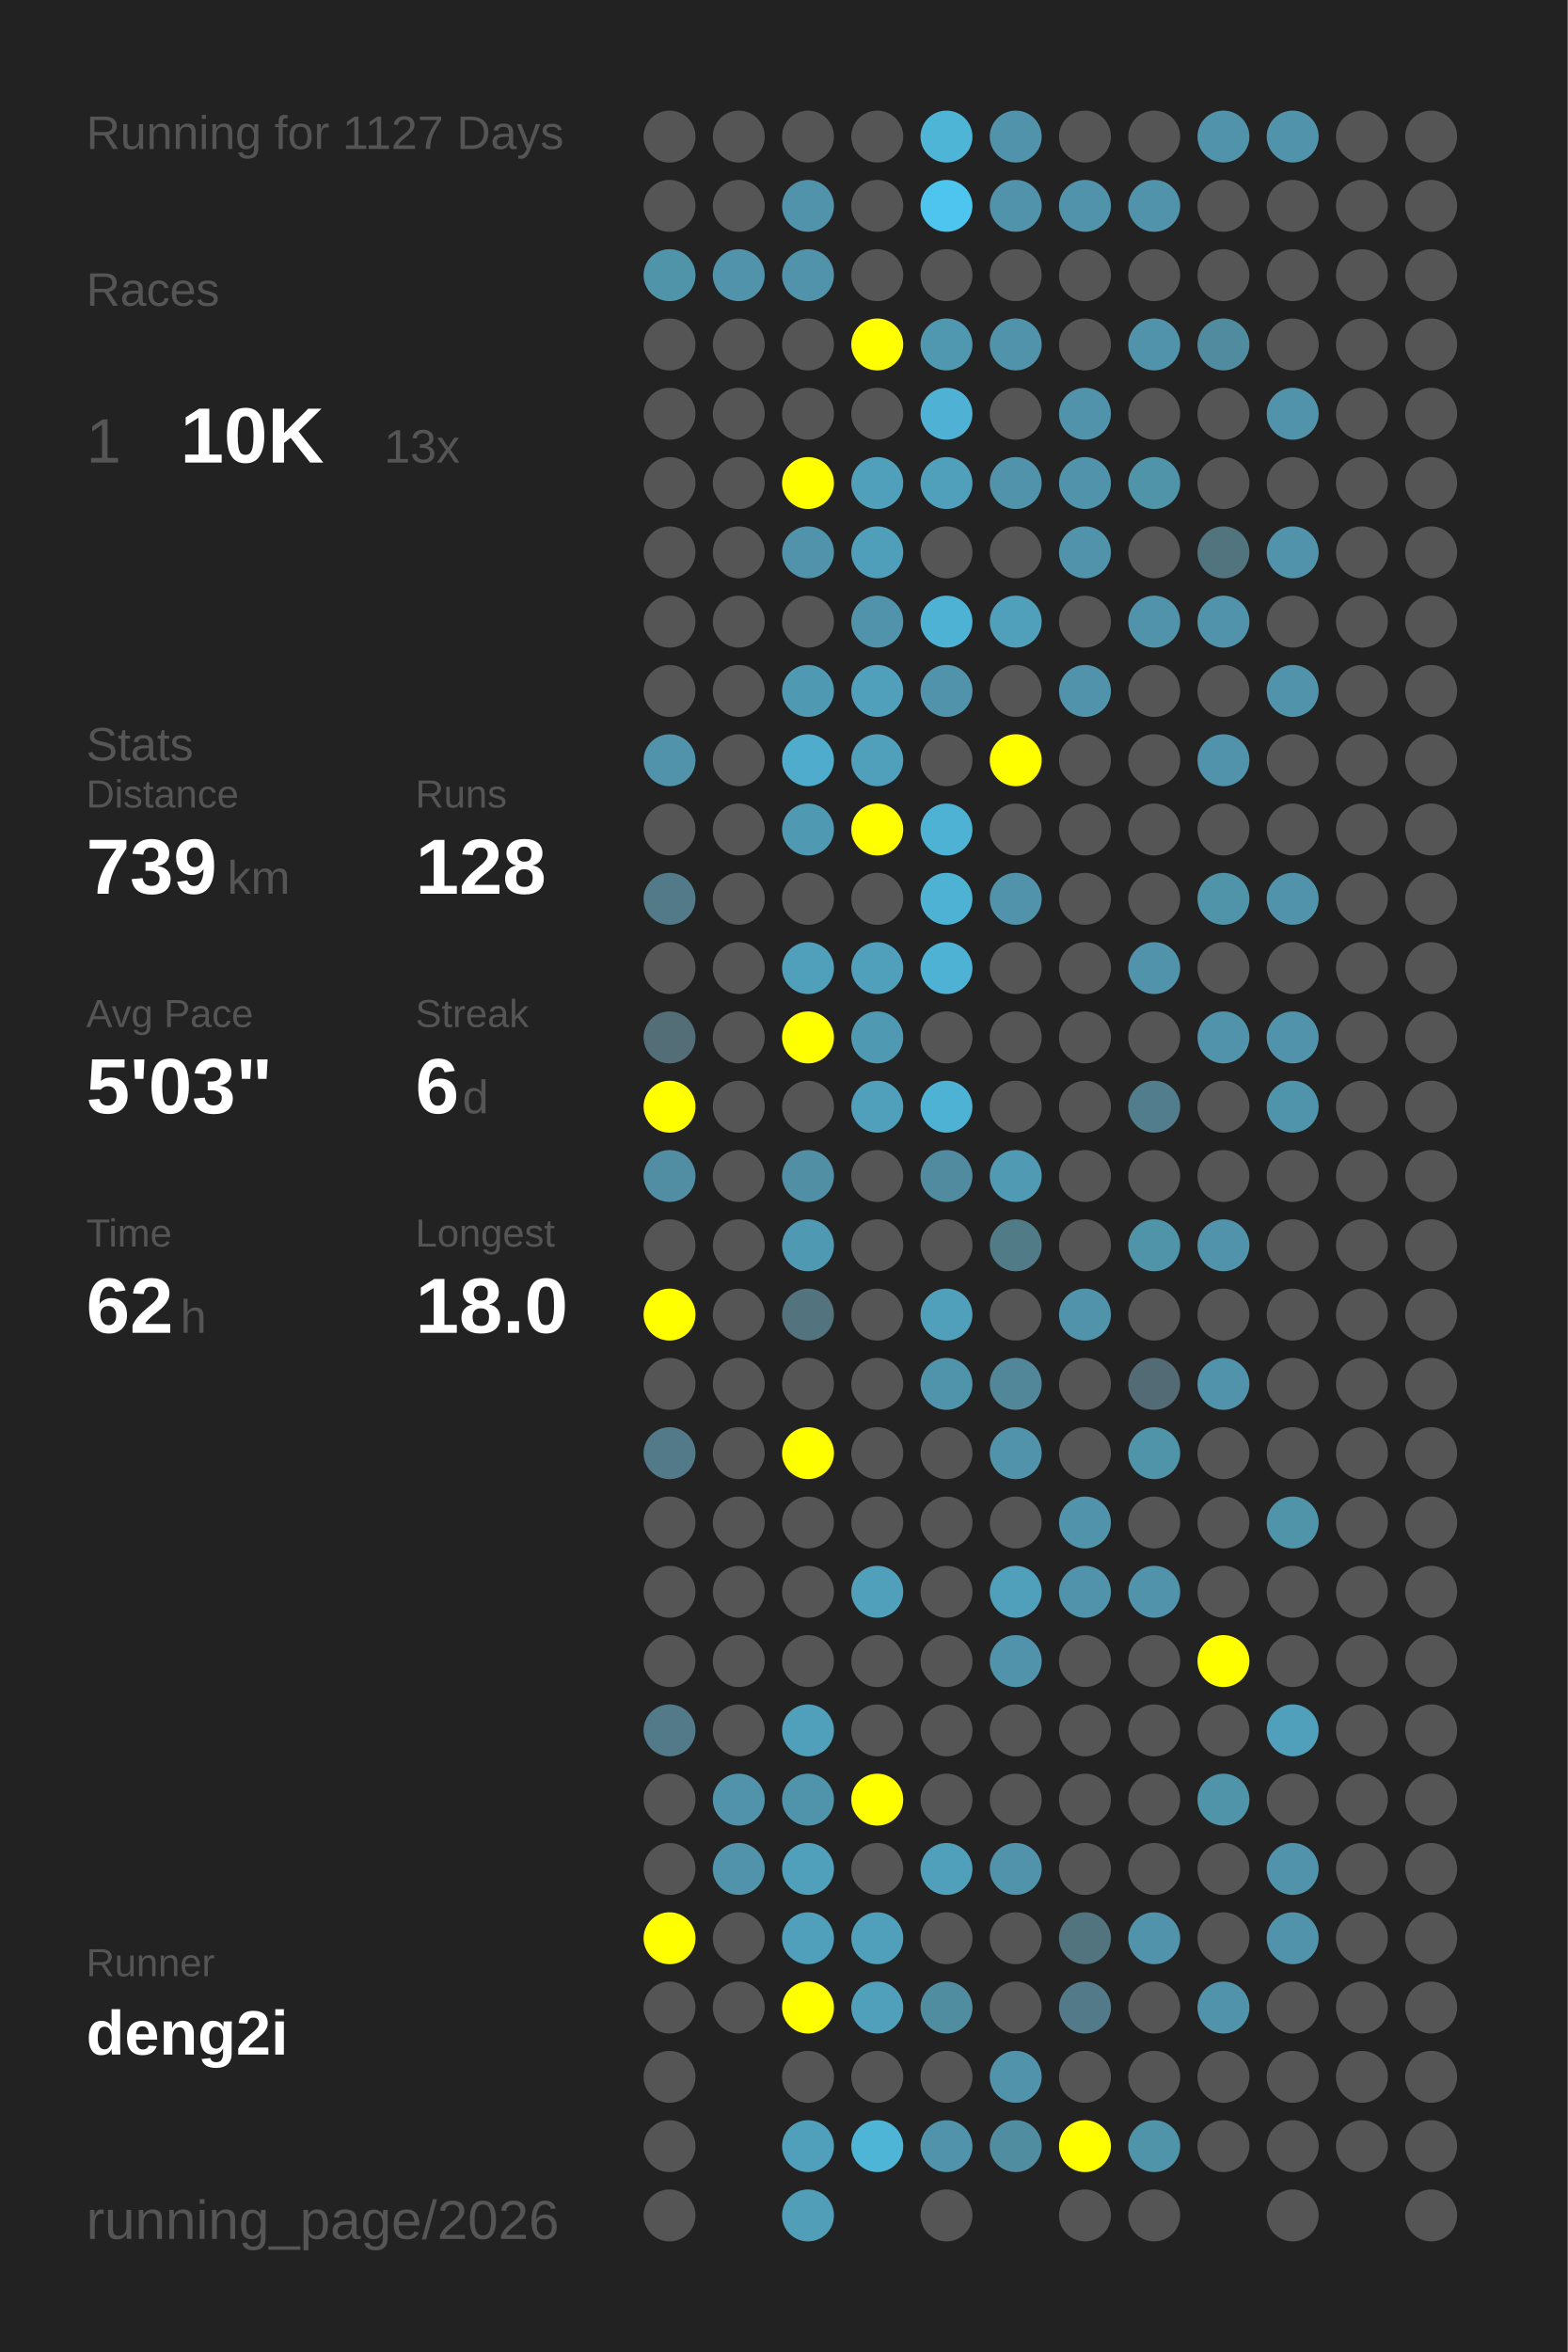
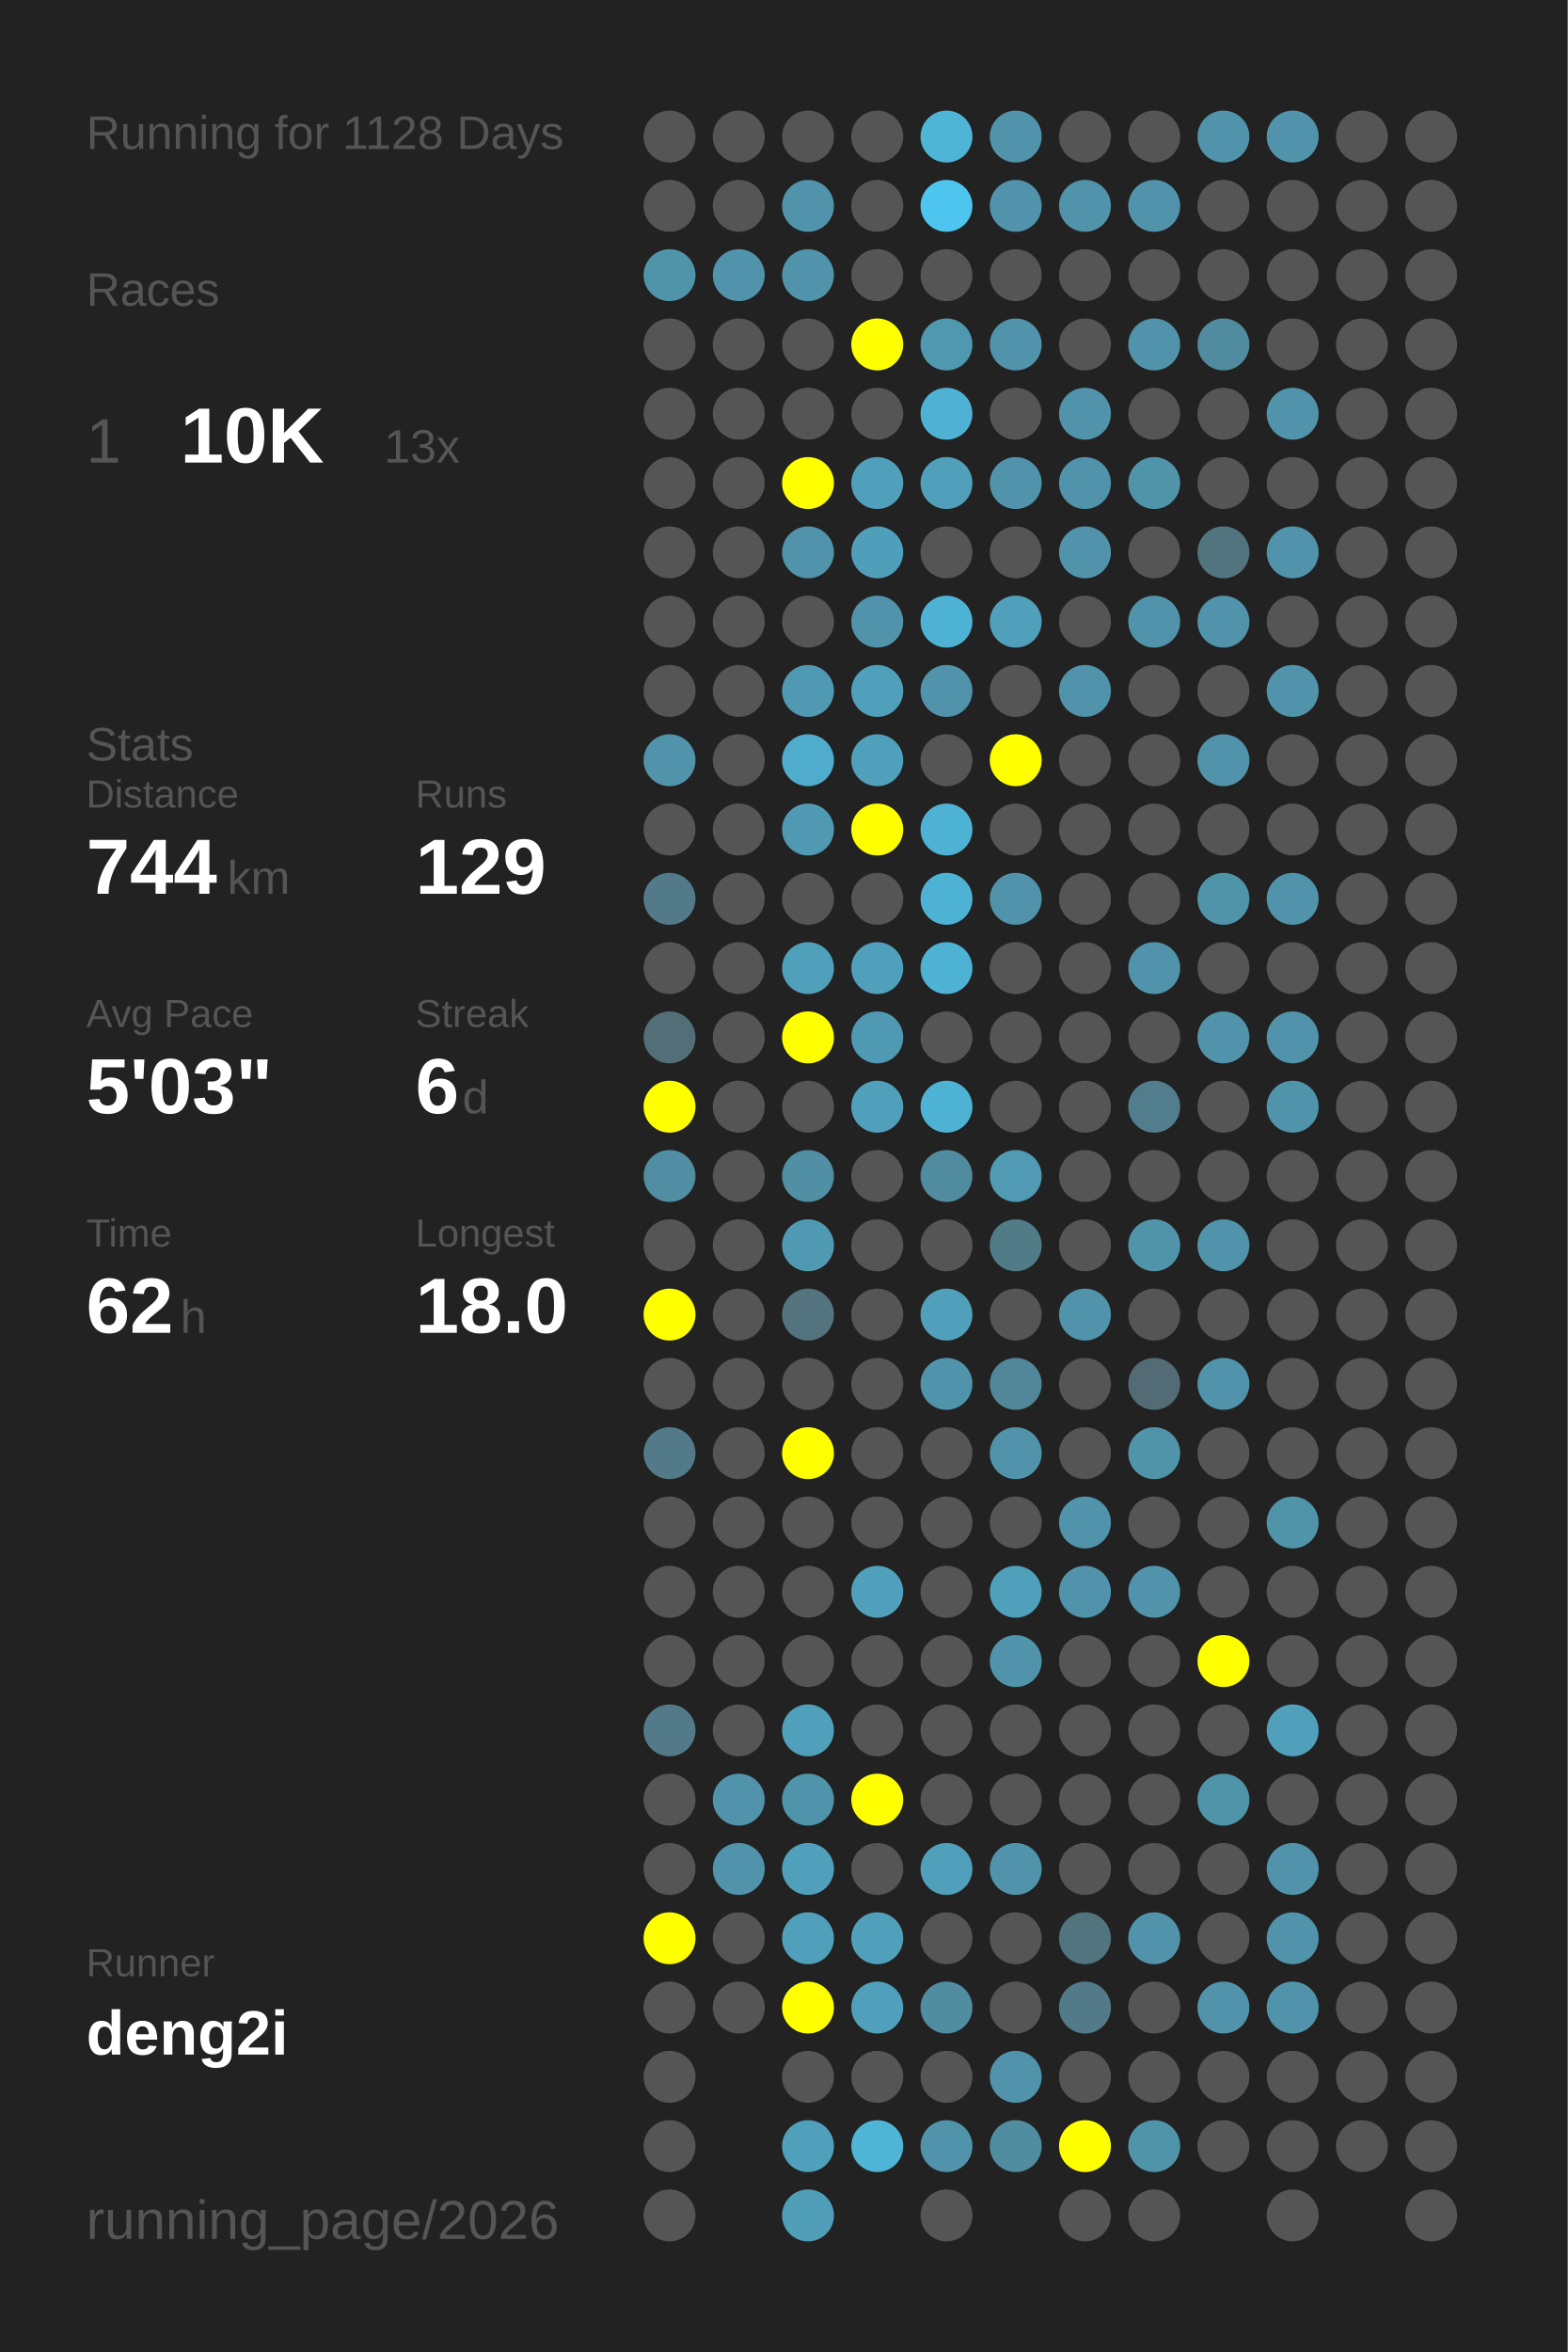
<svg xmlns="http://www.w3.org/2000/svg" baseProfile="full" height="300mm" version="1.1" viewBox="0,0,200,300" width="200mm">
  <defs />
  <rect fill="#222222" height="300" width="200" x="0" y="0" />
-   <text fill="#555555" style="font-size:6px; font-family:Arial;" x="11" y="19">Running for 1127 Days</text>
+   <text fill="#555555" style="font-size:6px; font-family:Arial;" x="11" y="19">Running for 1128 Days</text>
  <text fill="#555555" style="font-size:6px; font-family:Arial;" x="11" y="39">Races</text>
  <text fill="#555555" style="font-size:8px; font-family:Arial;" x="11" y="59">1</text>
  <text fill="#FFFFFF" style="font-size:10px; font-family:Arial; font-weight:bold;" x="23" y="59">10K</text>
  <text fill="#555555" style="font-size:6px; font-family:Arial;" x="49" y="59">13x</text>
  <text fill="#555555" style="font-size:6px; font-family:Arial;" x="11" y="97">Stats</text>
  <text fill="#555555" style="font-size:5px; font-family:Arial;" x="11" y="103">Distance</text>
-   <text fill="#FFFFFF" style="font-size:10px; font-family:Arial; font-weight:bold;" x="11" y="114">739</text>
+   <text fill="#FFFFFF" style="font-size:10px; font-family:Arial; font-weight:bold;" x="11" y="114">744</text>
  <text fill="#555555" style="font-size:6px; font-family:Arial;" x="29" y="114">km</text>
  <text fill="#555555" style="font-size:5px; font-family:Arial;" x="53" y="103">Runs</text>
-   <text fill="#FFFFFF" style="font-size:10px; font-family:Arial; font-weight:bold;" x="53" y="114">128</text>
+   <text fill="#FFFFFF" style="font-size:10px; font-family:Arial; font-weight:bold;" x="53" y="114">129</text>
  <text fill="#555555" style="font-size:5px; font-family:Arial;" x="11" y="131">Avg Pace</text>
  <text fill="#FFFFFF" style="font-size:10px; font-family:Arial; font-weight:bold;" x="11" y="142">5'03"</text>
  <text fill="#555555" style="font-size:5px; font-family:Arial;" x="53" y="131">Streak</text>
  <text fill="#FFFFFF" style="font-size:10px; font-family:Arial; font-weight:bold;" x="53" y="142">6</text>
  <text fill="#555555" style="font-size:6px; font-family:Arial;" x="59" y="142">d</text>
  <text fill="#555555" style="font-size:5px; font-family:Arial;" x="11" y="159">Time</text>
  <text fill="#FFFFFF" style="font-size:10px; font-family:Arial; font-weight:bold;" x="11" y="170">62</text>
  <text fill="#555555" style="font-size:6px; font-family:Arial;" x="23" y="170">h</text>
  <text fill="#555555" style="font-size:5px; font-family:Arial;" x="53" y="159">Longest</text>
  <text fill="#FFFFFF" style="font-size:10px; font-family:Arial; font-weight:bold;" x="53" y="170">18.0</text>
  <text fill="#555555" style="font-size:5px; font-family:Arial;" x="11" y="252.065">Runner</text>
  <text fill="#FFFFFF" style="font-size:8px; font-family:Arial; font-weight:bold;" x="11" y="262.065">deng2i</text>
  <text fill="#555555" style="font-size:7px; font-family:Arial;" x="11" y="285.581">running_page/2026</text>
  <circle cx="85.417" cy="17.419" fill="#555555" r="3.312" />
  <circle cx="85.417" cy="26.258" fill="#555555" r="3.312" />
  <circle cx="85.417" cy="35.097" fill="#5094aa" r="3.312" />
  <circle cx="85.417" cy="43.935" fill="#555555" r="3.312" />
  <circle cx="85.417" cy="52.774" fill="#555555" r="3.312" />
  <circle cx="85.417" cy="61.613" fill="#555555" r="3.312" />
  <circle cx="85.417" cy="70.452" fill="#555555" r="3.312" />
  <circle cx="85.417" cy="79.29" fill="#555555" r="3.312" />
  <circle cx="85.417" cy="88.129" fill="#555555" r="3.312" />
  <circle cx="85.417" cy="96.968" fill="#5093aa" r="3.312" />
  <circle cx="85.417" cy="105.806" fill="#555555" r="3.312" />
  <circle cx="85.417" cy="114.645" fill="#527a88" r="3.312" />
  <circle cx="85.417" cy="123.484" fill="#555555" r="3.312" />
  <circle cx="85.417" cy="132.323" fill="#536e77" r="3.312" />
  <circle cx="85.417" cy="141.161" fill="#FFFF00" r="3.312" />
  <circle cx="85.417" cy="150" fill="#518ea3" r="3.312" />
  <circle cx="85.417" cy="158.839" fill="#555555" r="3.312" />
  <circle cx="85.417" cy="167.677" fill="#FFFF00" r="3.312" />
  <circle cx="85.417" cy="176.516" fill="#555555" r="3.312" />
  <circle cx="85.417" cy="185.355" fill="#527a88" r="3.312" />
  <circle cx="85.417" cy="194.194" fill="#555555" r="3.312" />
  <circle cx="85.417" cy="203.032" fill="#555555" r="3.312" />
  <circle cx="85.417" cy="211.871" fill="#555555" r="3.312" />
  <circle cx="85.417" cy="220.71" fill="#527a88" r="3.312" />
  <circle cx="85.417" cy="229.548" fill="#555555" r="3.312" />
  <circle cx="85.417" cy="238.387" fill="#555555" r="3.312" />
  <circle cx="85.417" cy="247.226" fill="#FFFF00" r="3.312" />
  <circle cx="85.417" cy="256.065" fill="#555555" r="3.312" />
  <circle cx="85.417" cy="264.903" fill="#555555" r="3.312" />
  <circle cx="85.417" cy="273.742" fill="#555555" r="3.312" />
  <circle cx="85.417" cy="282.581" fill="#555555" r="3.312" />
  <circle cx="94.25" cy="17.419" fill="#555555" r="3.312" />
  <circle cx="94.25" cy="26.258" fill="#555555" r="3.312" />
  <circle cx="94.25" cy="35.097" fill="#5093aa" r="3.312" />
  <circle cx="94.25" cy="43.935" fill="#555555" r="3.312" />
  <circle cx="94.25" cy="52.774" fill="#555555" r="3.312" />
  <circle cx="94.25" cy="61.613" fill="#555555" r="3.312" />
  <circle cx="94.25" cy="70.452" fill="#555555" r="3.312" />
  <circle cx="94.25" cy="79.29" fill="#555555" r="3.312" />
  <circle cx="94.25" cy="88.129" fill="#555555" r="3.312" />
  <circle cx="94.25" cy="96.968" fill="#555555" r="3.312" />
  <circle cx="94.25" cy="105.806" fill="#555555" r="3.312" />
  <circle cx="94.25" cy="114.645" fill="#555555" r="3.312" />
  <circle cx="94.25" cy="123.484" fill="#555555" r="3.312" />
  <circle cx="94.25" cy="132.323" fill="#555555" r="3.312" />
  <circle cx="94.25" cy="141.161" fill="#555555" r="3.312" />
  <circle cx="94.25" cy="150" fill="#555555" r="3.312" />
  <circle cx="94.25" cy="158.839" fill="#555555" r="3.312" />
  <circle cx="94.25" cy="167.677" fill="#555555" r="3.312" />
  <circle cx="94.25" cy="176.516" fill="#555555" r="3.312" />
  <circle cx="94.25" cy="185.355" fill="#555555" r="3.312" />
  <circle cx="94.25" cy="194.194" fill="#555555" r="3.312" />
  <circle cx="94.25" cy="203.032" fill="#555555" r="3.312" />
  <circle cx="94.25" cy="211.871" fill="#555555" r="3.312" />
  <circle cx="94.25" cy="220.71" fill="#555555" r="3.312" />
  <circle cx="94.25" cy="229.548" fill="#5093aa" r="3.312" />
  <circle cx="94.25" cy="238.387" fill="#5093aa" r="3.312" />
  <circle cx="94.25" cy="247.226" fill="#555555" r="3.312" />
  <circle cx="94.25" cy="256.065" fill="#555555" r="3.312" />
  <circle cx="103.083" cy="17.419" fill="#555555" r="3.312" />
  <circle cx="103.083" cy="26.258" fill="#5093aa" r="3.312" />
  <circle cx="103.083" cy="35.097" fill="#5093aa" r="3.312" />
  <circle cx="103.083" cy="43.935" fill="#555555" r="3.312" />
  <circle cx="103.083" cy="52.774" fill="#555555" r="3.312" />
  <circle cx="103.083" cy="61.613" fill="#FFFF00" r="3.312" />
  <circle cx="103.083" cy="70.452" fill="#5093aa" r="3.312" />
  <circle cx="103.083" cy="79.29" fill="#555555" r="3.312" />
  <circle cx="103.083" cy="88.129" fill="#5099b2" r="3.312" />
  <circle cx="103.083" cy="96.968" fill="#4faccc" r="3.312" />
  <circle cx="103.083" cy="105.806" fill="#5099b2" r="3.312" />
  <circle cx="103.083" cy="114.645" fill="#555555" r="3.312" />
  <circle cx="103.083" cy="123.484" fill="#50a0bb" r="3.312" />
  <circle cx="103.083" cy="132.323" fill="#FFFF00" r="3.312" />
  <circle cx="103.083" cy="141.161" fill="#555555" r="3.312" />
  <circle cx="103.083" cy="150" fill="#518fa4" r="3.312" />
  <circle cx="103.083" cy="158.839" fill="#5099b2" r="3.312" />
  <circle cx="103.083" cy="167.677" fill="#53747f" r="3.312" />
  <circle cx="103.083" cy="176.516" fill="#555555" r="3.312" />
  <circle cx="103.083" cy="185.355" fill="#FFFF00" r="3.312" />
  <circle cx="103.083" cy="194.194" fill="#555555" r="3.312" />
  <circle cx="103.083" cy="203.032" fill="#555555" r="3.312" />
  <circle cx="103.083" cy="211.871" fill="#555555" r="3.312" />
  <circle cx="103.083" cy="220.71" fill="#50a0bb" r="3.312" />
  <circle cx="103.083" cy="229.548" fill="#5094ab" r="3.312" />
  <circle cx="103.083" cy="238.387" fill="#50a0bb" r="3.312" />
  <circle cx="103.083" cy="247.226" fill="#50a0bb" r="3.312" />
  <circle cx="103.083" cy="256.065" fill="#FFFF00" r="3.312" />
  <circle cx="103.083" cy="264.903" fill="#555555" r="3.312" />
  <circle cx="103.083" cy="273.742" fill="#50a0bb" r="3.312" />
  <circle cx="103.083" cy="282.581" fill="#509eb8" r="3.312" />
  <circle cx="111.917" cy="17.419" fill="#555555" r="3.312" />
  <circle cx="111.917" cy="26.258" fill="#555555" r="3.312" />
  <circle cx="111.917" cy="35.097" fill="#555555" r="3.312" />
  <circle cx="111.917" cy="43.935" fill="#FFFF00" r="3.312" />
  <circle cx="111.917" cy="52.774" fill="#555555" r="3.312" />
  <circle cx="111.917" cy="61.613" fill="#50a0bb" r="3.312" />
  <circle cx="111.917" cy="70.452" fill="#509fba" r="3.312" />
  <circle cx="111.917" cy="79.29" fill="#5093aa" r="3.312" />
  <circle cx="111.917" cy="88.129" fill="#50a0bb" r="3.312" />
  <circle cx="111.917" cy="96.968" fill="#50a0bb" r="3.312" />
  <circle cx="111.917" cy="105.806" fill="#FFFF00" r="3.312" />
  <circle cx="111.917" cy="114.645" fill="#555555" r="3.312" />
  <circle cx="111.917" cy="123.484" fill="#50a0bb" r="3.312" />
  <circle cx="111.917" cy="132.323" fill="#5099b2" r="3.312" />
  <circle cx="111.917" cy="141.161" fill="#50a0bb" r="3.312" />
  <circle cx="111.917" cy="150" fill="#555555" r="3.312" />
  <circle cx="111.917" cy="158.839" fill="#555555" r="3.312" />
  <circle cx="111.917" cy="167.677" fill="#555555" r="3.312" />
  <circle cx="111.917" cy="176.516" fill="#555555" r="3.312" />
  <circle cx="111.917" cy="185.355" fill="#555555" r="3.312" />
  <circle cx="111.917" cy="194.194" fill="#555555" r="3.312" />
  <circle cx="111.917" cy="203.032" fill="#50a0bb" r="3.312" />
  <circle cx="111.917" cy="211.871" fill="#555555" r="3.312" />
  <circle cx="111.917" cy="220.71" fill="#555555" r="3.312" />
  <circle cx="111.917" cy="229.548" fill="#FFFF00" r="3.312" />
  <circle cx="111.917" cy="238.387" fill="#555555" r="3.312" />
  <circle cx="111.917" cy="247.226" fill="#50a0bb" r="3.312" />
  <circle cx="111.917" cy="256.065" fill="#50a0bb" r="3.312" />
  <circle cx="111.917" cy="264.903" fill="#555555" r="3.312" />
  <circle cx="111.917" cy="273.742" fill="#4eb5d7" r="3.312" />
  <circle cx="120.75" cy="17.419" fill="#4eb5d7" r="3.312" />
  <circle cx="120.75" cy="26.258" fill="#4dc5ee" r="3.312" />
  <circle cx="120.75" cy="35.097" fill="#555555" r="3.312" />
  <circle cx="120.75" cy="43.935" fill="#5098b0" r="3.312" />
  <circle cx="120.75" cy="52.774" fill="#4fb2d4" r="3.312" />
  <circle cx="120.75" cy="61.613" fill="#50a0bb" r="3.312" />
  <circle cx="120.75" cy="70.452" fill="#555555" r="3.312" />
  <circle cx="120.75" cy="79.29" fill="#4eb2d4" r="3.312" />
  <circle cx="120.75" cy="88.129" fill="#5093aa" r="3.312" />
  <circle cx="120.75" cy="96.968" fill="#555555" r="3.312" />
  <circle cx="120.75" cy="105.806" fill="#4eb2d4" r="3.312" />
  <circle cx="120.75" cy="114.645" fill="#4eb2d4" r="3.312" />
  <circle cx="120.75" cy="123.484" fill="#4eb2d4" r="3.312" />
  <circle cx="120.75" cy="132.323" fill="#555555" r="3.312" />
  <circle cx="120.75" cy="141.161" fill="#4eb2d4" r="3.312" />
  <circle cx="120.75" cy="150" fill="#518b9f" r="3.312" />
  <circle cx="120.75" cy="158.839" fill="#555555" r="3.312" />
  <circle cx="120.75" cy="167.677" fill="#50a0bb" r="3.312" />
  <circle cx="120.75" cy="176.516" fill="#5094ab" r="3.312" />
  <circle cx="120.75" cy="185.355" fill="#555555" r="3.312" />
  <circle cx="120.75" cy="194.194" fill="#555555" r="3.312" />
  <circle cx="120.75" cy="203.032" fill="#555555" r="3.312" />
  <circle cx="120.75" cy="211.871" fill="#555555" r="3.312" />
  <circle cx="120.75" cy="220.71" fill="#555555" r="3.312" />
  <circle cx="120.75" cy="229.548" fill="#555555" r="3.312" />
  <circle cx="120.75" cy="238.387" fill="#50a0bb" r="3.312" />
  <circle cx="120.75" cy="247.226" fill="#555555" r="3.312" />
  <circle cx="120.75" cy="256.065" fill="#518da1" r="3.312" />
  <circle cx="120.75" cy="264.903" fill="#555555" r="3.312" />
  <circle cx="120.75" cy="273.742" fill="#5093aa" r="3.312" />
  <circle cx="120.75" cy="282.581" fill="#555555" r="3.312" />
  <circle cx="129.583" cy="17.419" fill="#5093aa" r="3.312" />
  <circle cx="129.583" cy="26.258" fill="#5093aa" r="3.312" />
  <circle cx="129.583" cy="35.097" fill="#555555" r="3.312" />
  <circle cx="129.583" cy="43.935" fill="#5093aa" r="3.312" />
  <circle cx="129.583" cy="52.774" fill="#555555" r="3.312" />
  <circle cx="129.583" cy="61.613" fill="#5093aa" r="3.312" />
  <circle cx="129.583" cy="70.452" fill="#555555" r="3.312" />
  <circle cx="129.583" cy="79.29" fill="#50a0bb" r="3.312" />
  <circle cx="129.583" cy="88.129" fill="#555555" r="3.312" />
  <circle cx="129.583" cy="96.968" fill="#FFFF00" r="3.312" />
  <circle cx="129.583" cy="105.806" fill="#555555" r="3.312" />
  <circle cx="129.583" cy="114.645" fill="#5093aa" r="3.312" />
  <circle cx="129.583" cy="123.484" fill="#555555" r="3.312" />
  <circle cx="129.583" cy="132.323" fill="#555555" r="3.312" />
  <circle cx="129.583" cy="141.161" fill="#555555" r="3.312" />
  <circle cx="129.583" cy="150" fill="#509ab3" r="3.312" />
  <circle cx="129.583" cy="158.839" fill="#527b88" r="3.312" />
  <circle cx="129.583" cy="167.677" fill="#555555" r="3.312" />
  <circle cx="129.583" cy="176.516" fill="#518799" r="3.312" />
  <circle cx="129.583" cy="185.355" fill="#5093aa" r="3.312" />
  <circle cx="129.583" cy="194.194" fill="#555555" r="3.312" />
  <circle cx="129.583" cy="203.032" fill="#50a0bb" r="3.312" />
  <circle cx="129.583" cy="211.871" fill="#5093aa" r="3.312" />
  <circle cx="129.583" cy="220.71" fill="#555555" r="3.312" />
  <circle cx="129.583" cy="229.548" fill="#555555" r="3.312" />
  <circle cx="129.583" cy="238.387" fill="#5093aa" r="3.312" />
  <circle cx="129.583" cy="247.226" fill="#555555" r="3.312" />
  <circle cx="129.583" cy="256.065" fill="#555555" r="3.312" />
  <circle cx="129.583" cy="264.903" fill="#5093aa" r="3.312" />
  <circle cx="129.583" cy="273.742" fill="#518da1" r="3.312" />
  <circle cx="138.417" cy="17.419" fill="#555555" r="3.312" />
  <circle cx="138.417" cy="26.258" fill="#5093aa" r="3.312" />
  <circle cx="138.417" cy="35.097" fill="#555555" r="3.312" />
  <circle cx="138.417" cy="43.935" fill="#555555" r="3.312" />
  <circle cx="138.417" cy="52.774" fill="#5093aa" r="3.312" />
  <circle cx="138.417" cy="61.613" fill="#5093aa" r="3.312" />
  <circle cx="138.417" cy="70.452" fill="#5093aa" r="3.312" />
  <circle cx="138.417" cy="79.29" fill="#555555" r="3.312" />
  <circle cx="138.417" cy="88.129" fill="#5093aa" r="3.312" />
  <circle cx="138.417" cy="96.968" fill="#555555" r="3.312" />
  <circle cx="138.417" cy="105.806" fill="#555555" r="3.312" />
  <circle cx="138.417" cy="114.645" fill="#555555" r="3.312" />
  <circle cx="138.417" cy="123.484" fill="#555555" r="3.312" />
  <circle cx="138.417" cy="132.323" fill="#555555" r="3.312" />
  <circle cx="138.417" cy="141.161" fill="#555555" r="3.312" />
  <circle cx="138.417" cy="150" fill="#555555" r="3.312" />
  <circle cx="138.417" cy="158.839" fill="#555555" r="3.312" />
  <circle cx="138.417" cy="167.677" fill="#5093aa" r="3.312" />
  <circle cx="138.417" cy="176.516" fill="#555555" r="3.312" />
  <circle cx="138.417" cy="185.355" fill="#555555" r="3.312" />
  <circle cx="138.417" cy="194.194" fill="#5093aa" r="3.312" />
  <circle cx="138.417" cy="203.032" fill="#5093aa" r="3.312" />
  <circle cx="138.417" cy="211.871" fill="#555555" r="3.312" />
  <circle cx="138.417" cy="220.71" fill="#555555" r="3.312" />
  <circle cx="138.417" cy="229.548" fill="#555555" r="3.312" />
  <circle cx="138.417" cy="238.387" fill="#555555" r="3.312" />
  <circle cx="138.417" cy="247.226" fill="#52747f" r="3.312" />
  <circle cx="138.417" cy="256.065" fill="#527a88" r="3.312" />
  <circle cx="138.417" cy="264.903" fill="#555555" r="3.312" />
  <circle cx="138.417" cy="273.742" fill="#FFFF00" r="3.312" />
  <circle cx="138.417" cy="282.581" fill="#555555" r="3.312" />
  <circle cx="147.25" cy="17.419" fill="#555555" r="3.312" />
  <circle cx="147.25" cy="26.258" fill="#5093aa" r="3.312" />
  <circle cx="147.25" cy="35.097" fill="#555555" r="3.312" />
  <circle cx="147.25" cy="43.935" fill="#5093aa" r="3.312" />
  <circle cx="147.25" cy="52.774" fill="#555555" r="3.312" />
  <circle cx="147.25" cy="61.613" fill="#5094aa" r="3.312" />
  <circle cx="147.25" cy="70.452" fill="#555555" r="3.312" />
  <circle cx="147.25" cy="79.29" fill="#5093aa" r="3.312" />
  <circle cx="147.25" cy="88.129" fill="#555555" r="3.312" />
  <circle cx="147.25" cy="96.968" fill="#555555" r="3.312" />
  <circle cx="147.25" cy="105.806" fill="#555555" r="3.312" />
  <circle cx="147.25" cy="114.645" fill="#555555" r="3.312" />
  <circle cx="147.25" cy="123.484" fill="#5093aa" r="3.312" />
  <circle cx="147.25" cy="132.323" fill="#555555" r="3.312" />
  <circle cx="147.25" cy="141.161" fill="#527d8c" r="3.312" />
  <circle cx="147.25" cy="150" fill="#555555" r="3.312" />
  <circle cx="147.25" cy="158.839" fill="#5094aa" r="3.312" />
  <circle cx="147.25" cy="167.677" fill="#555555" r="3.312" />
  <circle cx="147.25" cy="176.516" fill="#536b74" r="3.312" />
  <circle cx="147.25" cy="185.355" fill="#5094aa" r="3.312" />
  <circle cx="147.25" cy="194.194" fill="#555555" r="3.312" />
  <circle cx="147.25" cy="203.032" fill="#5093aa" r="3.312" />
  <circle cx="147.25" cy="211.871" fill="#555555" r="3.312" />
  <circle cx="147.25" cy="220.71" fill="#555555" r="3.312" />
  <circle cx="147.25" cy="229.548" fill="#555555" r="3.312" />
  <circle cx="147.25" cy="238.387" fill="#555555" r="3.312" />
  <circle cx="147.25" cy="247.226" fill="#5093aa" r="3.312" />
  <circle cx="147.25" cy="256.065" fill="#555555" r="3.312" />
  <circle cx="147.25" cy="264.903" fill="#555555" r="3.312" />
  <circle cx="147.25" cy="273.742" fill="#5094aa" r="3.312" />
  <circle cx="147.25" cy="282.581" fill="#555555" r="3.312" />
  <circle cx="156.083" cy="17.419" fill="#5093aa" r="3.312" />
  <circle cx="156.083" cy="26.258" fill="#555555" r="3.312" />
  <circle cx="156.083" cy="35.097" fill="#555555" r="3.312" />
  <circle cx="156.083" cy="43.935" fill="#518b9f" r="3.312" />
  <circle cx="156.083" cy="52.774" fill="#555555" r="3.312" />
  <circle cx="156.083" cy="61.613" fill="#555555" r="3.312" />
  <circle cx="156.083" cy="70.452" fill="#52747f" r="3.312" />
  <circle cx="156.083" cy="79.29" fill="#5093aa" r="3.312" />
  <circle cx="156.083" cy="88.129" fill="#555555" r="3.312" />
  <circle cx="156.083" cy="96.968" fill="#5093aa" r="3.312" />
  <circle cx="156.083" cy="105.806" fill="#555555" r="3.312" />
  <circle cx="156.083" cy="114.645" fill="#5094aa" r="3.312" />
  <circle cx="156.083" cy="123.484" fill="#555555" r="3.312" />
  <circle cx="156.083" cy="132.323" fill="#5093aa" r="3.312" />
  <circle cx="156.083" cy="141.161" fill="#555555" r="3.312" />
  <circle cx="156.083" cy="150" fill="#555555" r="3.312" />
  <circle cx="156.083" cy="158.839" fill="#5093aa" r="3.312" />
  <circle cx="156.083" cy="167.677" fill="#555555" r="3.312" />
  <circle cx="156.083" cy="176.516" fill="#5093aa" r="3.312" />
  <circle cx="156.083" cy="185.355" fill="#555555" r="3.312" />
  <circle cx="156.083" cy="194.194" fill="#555555" r="3.312" />
  <circle cx="156.083" cy="203.032" fill="#555555" r="3.312" />
  <circle cx="156.083" cy="211.871" fill="#FFFF00" r="3.312" />
  <circle cx="156.083" cy="220.71" fill="#555555" r="3.312" />
  <circle cx="156.083" cy="229.548" fill="#5094aa" r="3.312" />
  <circle cx="156.083" cy="238.387" fill="#555555" r="3.312" />
  <circle cx="156.083" cy="247.226" fill="#555555" r="3.312" />
  <circle cx="156.083" cy="256.065" fill="#5093aa" r="3.312" />
  <circle cx="156.083" cy="264.903" fill="#555555" r="3.312" />
  <circle cx="156.083" cy="273.742" fill="#555555" r="3.312" />
  <circle cx="164.917" cy="17.419" fill="#5093aa" r="3.312" />
  <circle cx="164.917" cy="26.258" fill="#555555" r="3.312" />
  <circle cx="164.917" cy="35.097" fill="#555555" r="3.312" />
  <circle cx="164.917" cy="43.935" fill="#555555" r="3.312" />
  <circle cx="164.917" cy="52.774" fill="#5093aa" r="3.312" />
  <circle cx="164.917" cy="61.613" fill="#555555" r="3.312" />
  <circle cx="164.917" cy="70.452" fill="#5093aa" r="3.312" />
  <circle cx="164.917" cy="79.29" fill="#555555" r="3.312" />
  <circle cx="164.917" cy="88.129" fill="#5093aa" r="3.312" />
  <circle cx="164.917" cy="96.968" fill="#555555" r="3.312" />
  <circle cx="164.917" cy="105.806" fill="#555555" r="3.312" />
  <circle cx="164.917" cy="114.645" fill="#5093aa" r="3.312" />
  <circle cx="164.917" cy="123.484" fill="#555555" r="3.312" />
  <circle cx="164.917" cy="132.323" fill="#5093aa" r="3.312" />
  <circle cx="164.917" cy="141.161" fill="#5094ab" r="3.312" />
  <circle cx="164.917" cy="150" fill="#555555" r="3.312" />
  <circle cx="164.917" cy="158.839" fill="#555555" r="3.312" />
  <circle cx="164.917" cy="167.677" fill="#555555" r="3.312" />
  <circle cx="164.917" cy="176.516" fill="#555555" r="3.312" />
  <circle cx="164.917" cy="185.355" fill="#555555" r="3.312" />
  <circle cx="164.917" cy="194.194" fill="#5094aa" r="3.312" />
  <circle cx="164.917" cy="203.032" fill="#555555" r="3.312" />
  <circle cx="164.917" cy="211.871" fill="#555555" r="3.312" />
  <circle cx="164.917" cy="220.71" fill="#50a0bb" r="3.312" />
  <circle cx="164.917" cy="229.548" fill="#555555" r="3.312" />
  <circle cx="164.917" cy="238.387" fill="#5093aa" r="3.312" />
  <circle cx="164.917" cy="247.226" fill="#5093aa" r="3.312" />
-   <circle cx="164.917" cy="256.065" fill="#555555" r="3.312" />
+   <circle cx="164.917" cy="256.065" fill="#5093aa" r="3.312" />
  <circle cx="164.917" cy="264.903" fill="#555555" r="3.312" />
  <circle cx="164.917" cy="273.742" fill="#555555" r="3.312" />
  <circle cx="164.917" cy="282.581" fill="#555555" r="3.312" />
  <circle cx="173.75" cy="17.419" fill="#555555" r="3.312" />
  <circle cx="173.75" cy="26.258" fill="#555555" r="3.312" />
  <circle cx="173.75" cy="35.097" fill="#555555" r="3.312" />
  <circle cx="173.75" cy="43.935" fill="#555555" r="3.312" />
  <circle cx="173.75" cy="52.774" fill="#555555" r="3.312" />
  <circle cx="173.75" cy="61.613" fill="#555555" r="3.312" />
  <circle cx="173.75" cy="70.452" fill="#555555" r="3.312" />
  <circle cx="173.75" cy="79.29" fill="#555555" r="3.312" />
  <circle cx="173.75" cy="88.129" fill="#555555" r="3.312" />
  <circle cx="173.75" cy="96.968" fill="#555555" r="3.312" />
  <circle cx="173.75" cy="105.806" fill="#555555" r="3.312" />
  <circle cx="173.75" cy="114.645" fill="#555555" r="3.312" />
  <circle cx="173.75" cy="123.484" fill="#555555" r="3.312" />
  <circle cx="173.75" cy="132.323" fill="#555555" r="3.312" />
  <circle cx="173.75" cy="141.161" fill="#555555" r="3.312" />
  <circle cx="173.75" cy="150" fill="#555555" r="3.312" />
  <circle cx="173.75" cy="158.839" fill="#555555" r="3.312" />
  <circle cx="173.75" cy="167.677" fill="#555555" r="3.312" />
  <circle cx="173.75" cy="176.516" fill="#555555" r="3.312" />
  <circle cx="173.75" cy="185.355" fill="#555555" r="3.312" />
  <circle cx="173.75" cy="194.194" fill="#555555" r="3.312" />
  <circle cx="173.75" cy="203.032" fill="#555555" r="3.312" />
  <circle cx="173.75" cy="211.871" fill="#555555" r="3.312" />
  <circle cx="173.75" cy="220.71" fill="#555555" r="3.312" />
  <circle cx="173.75" cy="229.548" fill="#555555" r="3.312" />
  <circle cx="173.75" cy="238.387" fill="#555555" r="3.312" />
  <circle cx="173.75" cy="247.226" fill="#555555" r="3.312" />
  <circle cx="173.75" cy="256.065" fill="#555555" r="3.312" />
  <circle cx="173.75" cy="264.903" fill="#555555" r="3.312" />
  <circle cx="173.75" cy="273.742" fill="#555555" r="3.312" />
  <circle cx="182.583" cy="17.419" fill="#555555" r="3.312" />
  <circle cx="182.583" cy="26.258" fill="#555555" r="3.312" />
  <circle cx="182.583" cy="35.097" fill="#555555" r="3.312" />
  <circle cx="182.583" cy="43.935" fill="#555555" r="3.312" />
  <circle cx="182.583" cy="52.774" fill="#555555" r="3.312" />
  <circle cx="182.583" cy="61.613" fill="#555555" r="3.312" />
  <circle cx="182.583" cy="70.452" fill="#555555" r="3.312" />
  <circle cx="182.583" cy="79.29" fill="#555555" r="3.312" />
  <circle cx="182.583" cy="88.129" fill="#555555" r="3.312" />
  <circle cx="182.583" cy="96.968" fill="#555555" r="3.312" />
  <circle cx="182.583" cy="105.806" fill="#555555" r="3.312" />
  <circle cx="182.583" cy="114.645" fill="#555555" r="3.312" />
  <circle cx="182.583" cy="123.484" fill="#555555" r="3.312" />
  <circle cx="182.583" cy="132.323" fill="#555555" r="3.312" />
  <circle cx="182.583" cy="141.161" fill="#555555" r="3.312" />
  <circle cx="182.583" cy="150" fill="#555555" r="3.312" />
  <circle cx="182.583" cy="158.839" fill="#555555" r="3.312" />
  <circle cx="182.583" cy="167.677" fill="#555555" r="3.312" />
  <circle cx="182.583" cy="176.516" fill="#555555" r="3.312" />
  <circle cx="182.583" cy="185.355" fill="#555555" r="3.312" />
  <circle cx="182.583" cy="194.194" fill="#555555" r="3.312" />
  <circle cx="182.583" cy="203.032" fill="#555555" r="3.312" />
  <circle cx="182.583" cy="211.871" fill="#555555" r="3.312" />
  <circle cx="182.583" cy="220.71" fill="#555555" r="3.312" />
  <circle cx="182.583" cy="229.548" fill="#555555" r="3.312" />
  <circle cx="182.583" cy="238.387" fill="#555555" r="3.312" />
  <circle cx="182.583" cy="247.226" fill="#555555" r="3.312" />
  <circle cx="182.583" cy="256.065" fill="#555555" r="3.312" />
  <circle cx="182.583" cy="264.903" fill="#555555" r="3.312" />
  <circle cx="182.583" cy="273.742" fill="#555555" r="3.312" />
  <circle cx="182.583" cy="282.581" fill="#555555" r="3.312" />
</svg>
